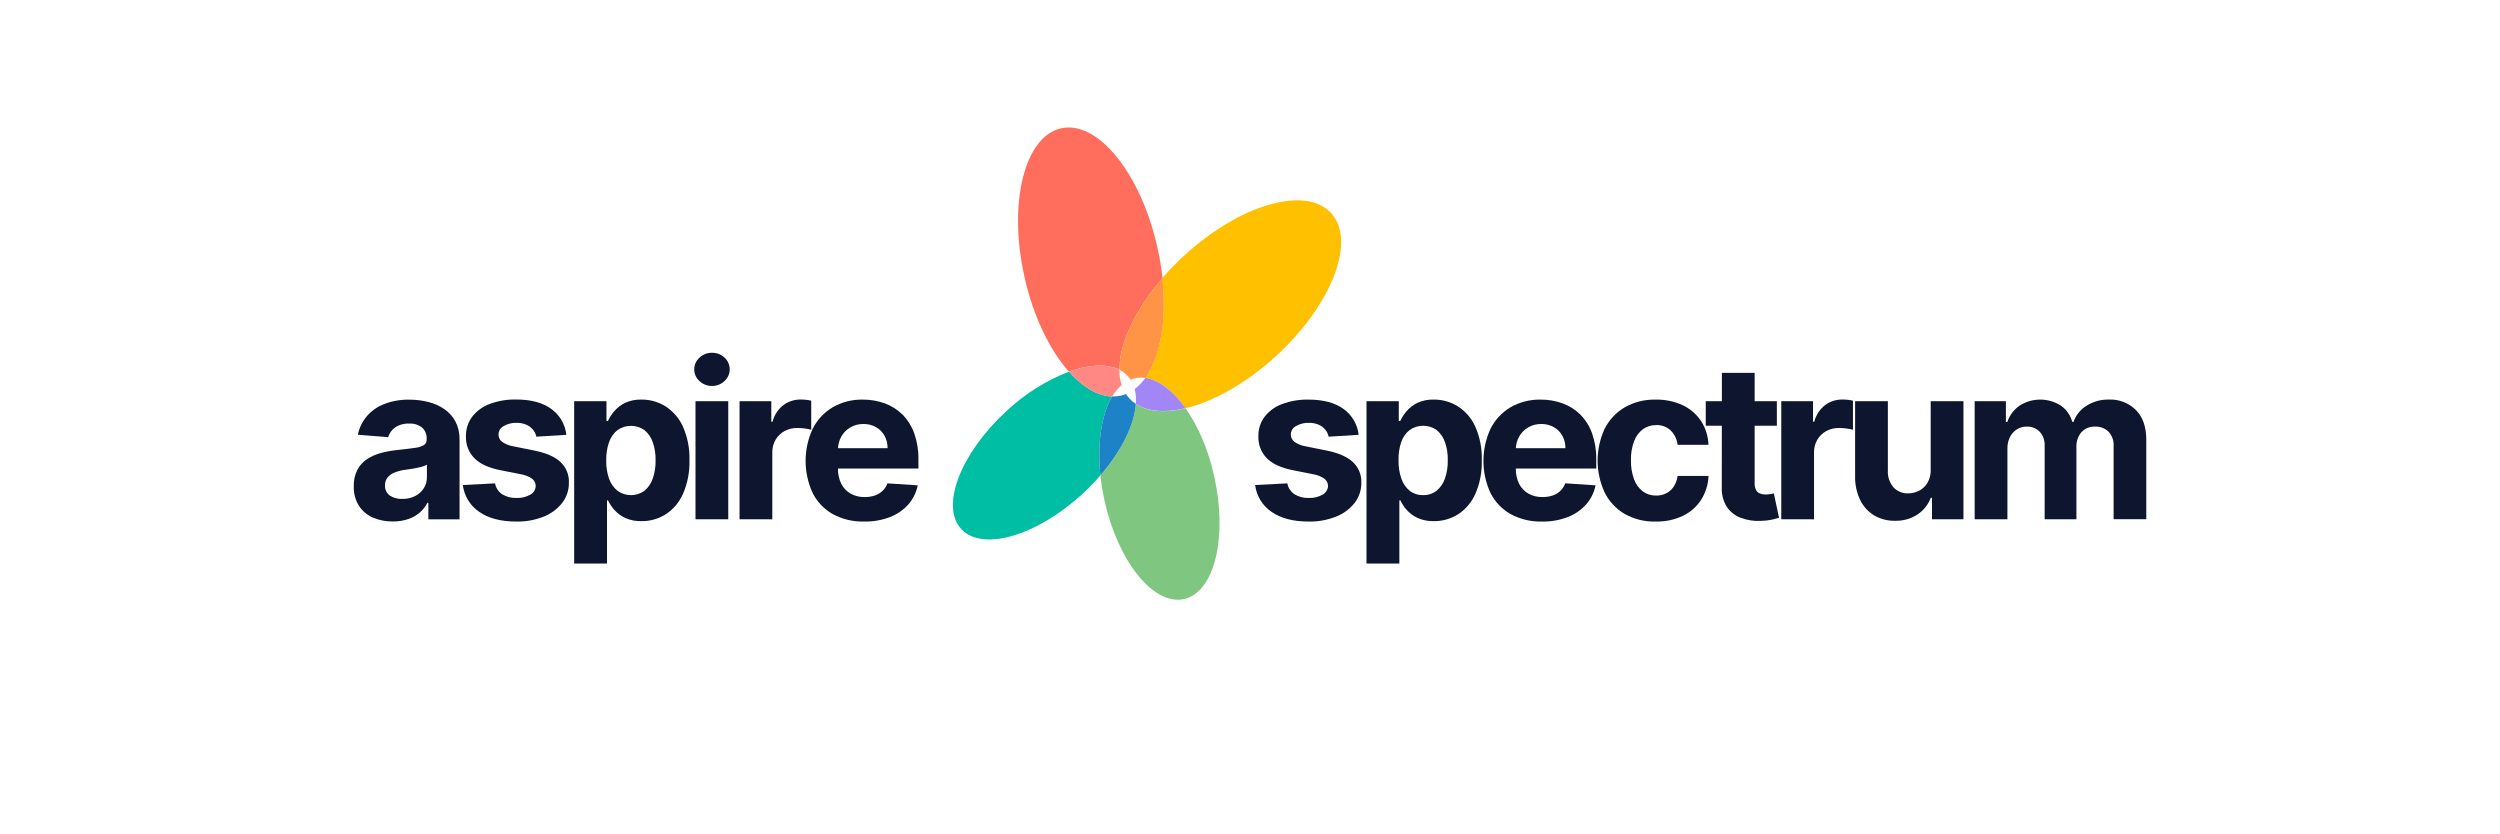
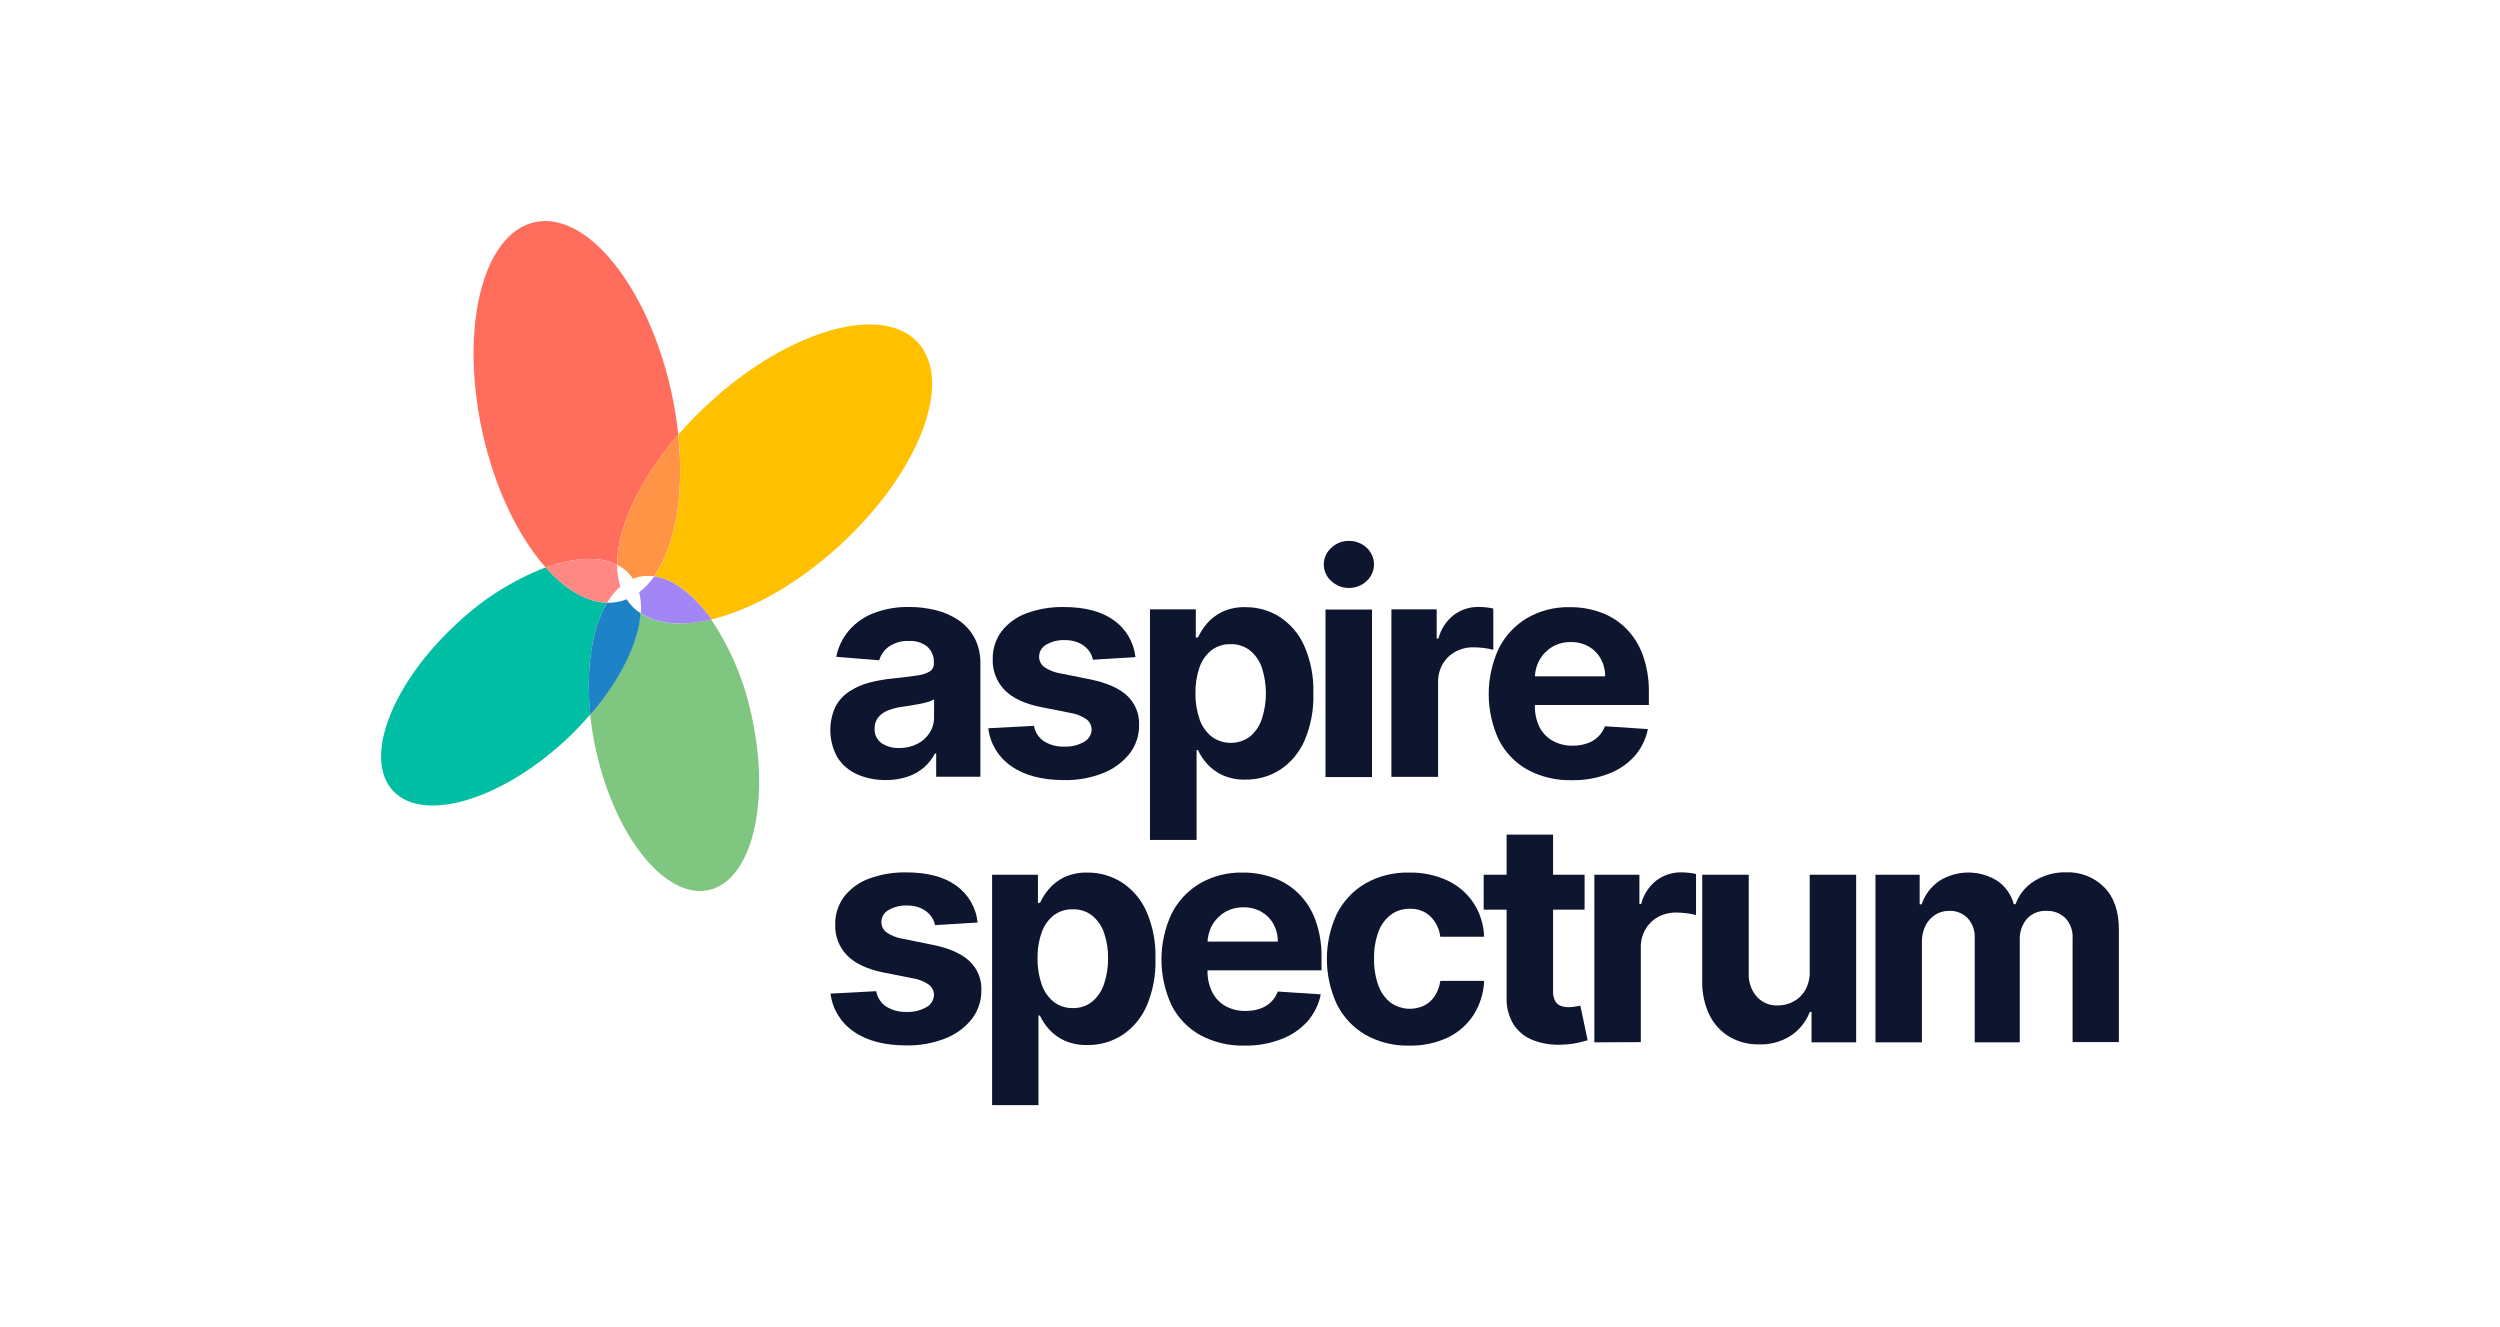
- <svg xmlns="http://www.w3.org/2000/svg" id="Layer_1" data-name="Layer 1" viewBox="0 0 900 300">
+ <svg xmlns="http://www.w3.org/2000/svg" id="Layer_1" data-name="Layer 1" viewBox="0 0 565.54 300">
  <defs>
-     <style>.cls-1{fill:#0d152f;}.cls-2{fill:#ff6e5c;}.cls-3{fill:#ffc000;}.cls-4{fill:#ff9446;}.cls-5{fill:#00bea4;}.cls-6{fill:#ff8884;}.cls-7{fill:#7fc680;}.cls-8{fill:#a386f6;}.cls-9{fill:#1d83c6;}</style>
+     <style>.cls-1{fill:#ff6e5c;}.cls-2{fill:#ffc000;}.cls-3{fill:#ff9446;}.cls-4{fill:#00bea4;}.cls-5{fill:#ff8884;}.cls-6{fill:#7fc680;}.cls-7{fill:#a386f6;}.cls-8{fill:#1d83c6;}.cls-9{fill:#0d152f;}</style>
  </defs>
-   <path class="cls-1" d="M141.45,187.73a17.57,17.57,0,0,1-7.25-1.42,11.39,11.39,0,0,1-5-4.24,12.5,12.5,0,0,1-1.84-7,12.35,12.35,0,0,1,1.3-5.95,10.5,10.5,0,0,1,3.54-3.88,17.12,17.12,0,0,1,5.11-2.21,38.93,38.93,0,0,1,6-1.06c2.47-.25,4.46-.5,6-.73a8.34,8.34,0,0,0,3.29-1,2.3,2.3,0,0,0,1-2V158a5.14,5.14,0,0,0-1.64-4.07,6.89,6.89,0,0,0-4.67-1.44,8.3,8.3,0,0,0-5.06,1.4,6.5,6.5,0,0,0-2.49,3.5l-10.91-.89a14.82,14.82,0,0,1,3.27-6.71,15.79,15.79,0,0,1,6.29-4.37,24,24,0,0,1,9-1.54,27.46,27.46,0,0,1,6.79.83,17.93,17.93,0,0,1,5.79,2.58,12.56,12.56,0,0,1,4,4.47,13.56,13.56,0,0,1,1.47,6.52v28.67H154.21V181h-.33a11.84,11.84,0,0,1-2.74,3.5,12.4,12.4,0,0,1-4.12,2.35A16.9,16.9,0,0,1,141.45,187.73Zm3.38-8.13a9.8,9.8,0,0,0,4.59-1,8,8,0,0,0,3.13-2.81,7.25,7.25,0,0,0,1.14-4v-4.52a5.87,5.87,0,0,1-1.51.65,21.15,21.15,0,0,1-2.15.53c-.79.16-1.58.3-2.38.42l-2.16.31a15,15,0,0,0-3.62,1,5.85,5.85,0,0,0-2.41,1.79,4.45,4.45,0,0,0-.86,2.78,4.23,4.23,0,0,0,1.76,3.67A7.48,7.48,0,0,0,144.83,179.6Z" />
-   <path class="cls-1" d="M203.88,156.54l-10.8.66a5.63,5.63,0,0,0-1.19-2.5,6.54,6.54,0,0,0-2.39-1.8,8.48,8.48,0,0,0-3.53-.68,8.81,8.81,0,0,0-4.63,1.15,3.48,3.48,0,0,0-1.88,3.06,3.28,3.28,0,0,0,1.22,2.57,9.59,9.59,0,0,0,4.18,1.69l7.69,1.55q6.21,1.27,9.25,4.1a9.63,9.63,0,0,1,3,7.42,11.57,11.57,0,0,1-2.45,7.33A15.89,15.89,0,0,1,195.7,186a25.33,25.33,0,0,1-9.79,1.76q-8.44,0-13.44-3.53a13.62,13.62,0,0,1-5.85-9.62l11.6-.6a5.91,5.91,0,0,0,2.54,3.91,9.14,9.14,0,0,0,5.18,1.34,9.25,9.25,0,0,0,5-1.2,3.66,3.66,0,0,0,1.92-3.11,3.31,3.31,0,0,0-1.36-2.65,9.88,9.88,0,0,0-4.09-1.59L180,169.24q-6.22-1.25-9.26-4.31a10.7,10.7,0,0,1-3-7.84A11.41,11.41,0,0,1,170,150a14.14,14.14,0,0,1,6.28-4.57,25.81,25.81,0,0,1,9.51-1.61q8.05,0,12.69,3.41A13.19,13.19,0,0,1,203.88,156.54Z" />
-   <path class="cls-1" d="M206.7,202.88V144.42h11.63v7.14h.52a15.53,15.53,0,0,1,2.26-3.5,11.81,11.81,0,0,1,3.87-3,13.14,13.14,0,0,1,6-1.21,16.08,16.08,0,0,1,8.58,2.42,17,17,0,0,1,6.28,7.28,27.85,27.85,0,0,1,2.36,12.17,28.29,28.29,0,0,1-2.29,12,17,17,0,0,1-6.2,7.39,15.91,15.91,0,0,1-8.76,2.5,13.5,13.5,0,0,1-5.83-1.13,11.89,11.89,0,0,1-3.91-2.87,14.21,14.21,0,0,1-2.33-3.5h-.36v22.76Zm11.54-37.21a19,19,0,0,0,1,6.62,9.86,9.86,0,0,0,3.05,4.39,8.29,8.29,0,0,0,9.72,0,10,10,0,0,0,3-4.43,19,19,0,0,0,1-6.55,18.82,18.82,0,0,0-1-6.47,9.65,9.65,0,0,0-3-4.38,8.46,8.46,0,0,0-9.75,0,9.52,9.52,0,0,0-3,4.32A18.69,18.69,0,0,0,218.24,165.67Z" />
-   <path class="cls-1" d="M256.33,138.94a6.42,6.42,0,0,1-4.51-1.75,5.51,5.51,0,0,1-1.89-4.21,5.58,5.58,0,0,1,1.89-4.22A6.34,6.34,0,0,1,256.3,127a6.42,6.42,0,0,1,4.53,1.74,5.69,5.69,0,0,1,0,8.43A6.36,6.36,0,0,1,256.33,138.94Zm-5.95,48V144.42h11.79v42.51Z" />
-   <path class="cls-1" d="M266.24,186.93V144.42h11.43v7.41h.44a11.11,11.11,0,0,1,3.91-6,10.33,10.33,0,0,1,6.31-2,16.33,16.33,0,0,1,1.91.11,13,13,0,0,1,1.8.3v10.47a15,15,0,0,0-2.3-.45,20.45,20.45,0,0,0-2.69-.19,9.42,9.42,0,0,0-4.63,1.12,8.34,8.34,0,0,0-3.21,3.11,8.82,8.82,0,0,0-1.18,4.6v24.05Z" />
-   <path class="cls-1" d="M311.11,187.76a22.57,22.57,0,0,1-11.28-2.67,18.12,18.12,0,0,1-7.26-7.58,27.57,27.57,0,0,1,0-23.16,18.85,18.85,0,0,1,7.18-7.72,20.89,20.89,0,0,1,10.89-2.77,22.4,22.4,0,0,1,7.85,1.35,17.61,17.61,0,0,1,6.37,4,18.54,18.54,0,0,1,4.25,6.74,27.09,27.09,0,0,1,1.52,9.48v3.24h-35.9v-7.31h24.8a9,9,0,0,0-1.11-4.51,8,8,0,0,0-3.06-3.08,8.89,8.89,0,0,0-4.52-1.13,9.09,9.09,0,0,0-4.75,1.24,8.76,8.76,0,0,0-3.22,3.29,9.36,9.36,0,0,0-1.2,4.58v6.95a11.87,11.87,0,0,0,1.18,5.45,8.4,8.4,0,0,0,3.34,3.54,10,10,0,0,0,5.12,1.25,11.14,11.14,0,0,0,3.6-.55,7.59,7.59,0,0,0,2.79-1.66,7.13,7.13,0,0,0,1.77-2.72l10.91.72A14.86,14.86,0,0,1,327,181.6a17.08,17.08,0,0,1-6.59,4.54A24.77,24.77,0,0,1,311.11,187.76Z" />
-   <path class="cls-1" d="M489.11,156.54l-10.8.66a5.63,5.63,0,0,0-1.19-2.5,6.37,6.37,0,0,0-2.39-1.8,8.45,8.45,0,0,0-3.53-.68,8.74,8.74,0,0,0-4.62,1.15,3.46,3.46,0,0,0-1.88,3.06,3.27,3.27,0,0,0,1.21,2.57,9.7,9.7,0,0,0,4.18,1.69l7.7,1.55q6.19,1.27,9.24,4.1a9.64,9.64,0,0,1,3.05,7.42,11.63,11.63,0,0,1-2.45,7.33,15.93,15.93,0,0,1-6.7,4.91,25.25,25.25,0,0,1-9.78,1.76q-8.44,0-13.44-3.53a13.64,13.64,0,0,1-5.86-9.62l11.6-.6a5.89,5.89,0,0,0,2.55,3.91,9.11,9.11,0,0,0,5.17,1.34,9.23,9.23,0,0,0,5-1.2,3.66,3.66,0,0,0,1.92-3.11,3.33,3.33,0,0,0-1.35-2.65,9.94,9.94,0,0,0-4.1-1.59l-7.36-1.47q-6.22-1.25-9.26-4.31a10.7,10.7,0,0,1-3-7.84,11.35,11.35,0,0,1,2.23-7.05,14.08,14.08,0,0,1,6.28-4.57,25.73,25.73,0,0,1,9.51-1.61q8.06,0,12.69,3.41A13.18,13.18,0,0,1,489.11,156.54Z" />
-   <path class="cls-1" d="M491.94,202.88V144.42h11.62v7.14h.53a15.47,15.47,0,0,1,2.25-3.5,11.85,11.85,0,0,1,3.88-3,13.07,13.07,0,0,1,6-1.21,16.08,16.08,0,0,1,8.58,2.42,17,17,0,0,1,6.29,7.28,27.85,27.85,0,0,1,2.35,12.17,28.29,28.29,0,0,1-2.28,12,17.09,17.09,0,0,1-6.2,7.39,16,16,0,0,1-8.76,2.5,13.47,13.47,0,0,1-5.83-1.13,11.93,11.93,0,0,1-3.92-2.87,14.16,14.16,0,0,1-2.32-3.5h-.36v22.76Zm11.54-37.21a19,19,0,0,0,1,6.62,9.84,9.84,0,0,0,3,4.39,7.64,7.64,0,0,0,4.85,1.56,7.56,7.56,0,0,0,4.87-1.59,9.8,9.8,0,0,0,3-4.43,19,19,0,0,0,1-6.55,18.57,18.57,0,0,0-1-6.47,9.64,9.64,0,0,0-3-4.38,8.48,8.48,0,0,0-9.76,0,9.43,9.43,0,0,0-3,4.32A18.69,18.69,0,0,0,503.48,165.67Z" />
-   <path class="cls-1" d="M555.14,187.76a22.52,22.52,0,0,1-11.28-2.67,18.09,18.09,0,0,1-7.27-7.58,27.57,27.57,0,0,1,0-23.16,18.85,18.85,0,0,1,7.18-7.72,20.93,20.93,0,0,1,10.9-2.77,22.34,22.34,0,0,1,7.84,1.35,17.61,17.61,0,0,1,6.37,4,18.41,18.41,0,0,1,4.25,6.74,27.09,27.09,0,0,1,1.52,9.48v3.24h-35.9v-7.31h24.8a9,9,0,0,0-1.11-4.51,7.88,7.88,0,0,0-3.06-3.08,8.87,8.87,0,0,0-4.52-1.13,9.12,9.12,0,0,0-4.75,1.24,8.84,8.84,0,0,0-3.22,3.29,9.25,9.25,0,0,0-1.19,4.58v6.95a11.87,11.87,0,0,0,1.17,5.45,8.46,8.46,0,0,0,3.34,3.54,10,10,0,0,0,5.12,1.25,11.14,11.14,0,0,0,3.6-.55,7.51,7.51,0,0,0,2.79-1.66A7.27,7.27,0,0,0,563.5,174l10.9.72A14.77,14.77,0,0,1,571,181.6a17,17,0,0,1-6.59,4.54A24.72,24.72,0,0,1,555.14,187.76Z" />
-   <path class="cls-1" d="M596.08,187.76A21.57,21.57,0,0,1,584.86,185a18.44,18.44,0,0,1-7.2-7.74,27.25,27.25,0,0,1,0-22.87,18.75,18.75,0,0,1,7.21-7.73A21.43,21.43,0,0,1,596,143.86a22.24,22.24,0,0,1,9.74,2,16.32,16.32,0,0,1,6.62,5.68,16.62,16.62,0,0,1,2.68,8.58H603.94a8.73,8.73,0,0,0-2.47-5.14,7.22,7.22,0,0,0-5.25-1.95,7.91,7.91,0,0,0-4.77,1.48,9.53,9.53,0,0,0-3.17,4.31,18.24,18.24,0,0,0-1.14,6.83,19.07,19.07,0,0,0,1.12,6.92,9.61,9.61,0,0,0,3.17,4.35,7.89,7.89,0,0,0,4.79,1.49,7.77,7.77,0,0,0,3.64-.83,7.08,7.08,0,0,0,2.69-2.42,9.21,9.21,0,0,0,1.39-3.83h11.13a17.38,17.38,0,0,1-2.64,8.57,16.19,16.19,0,0,1-6.52,5.77A21.79,21.79,0,0,1,596.08,187.76Z" />
-   <path class="cls-1" d="M639.67,144.42v8.85h-25.6v-8.85Zm-19.79-10.19h11.79v39.64a5.3,5.3,0,0,0,.5,2.53,2.72,2.72,0,0,0,1.4,1.26,5.61,5.61,0,0,0,2.09.36,9.32,9.32,0,0,0,1.66-.15l1.27-.24,1.86,8.78c-.59.18-1.42.4-2.49.65a20.36,20.36,0,0,1-3.91.45,17.82,17.82,0,0,1-7.46-1.13,10.45,10.45,0,0,1-5-4,12.37,12.37,0,0,1-1.75-6.92Z" />
-   <path class="cls-1" d="M641.26,186.93V144.42h11.43v7.41h.44a11.11,11.11,0,0,1,3.91-6,10.33,10.33,0,0,1,6.31-2,16.33,16.33,0,0,1,1.91.11,13,13,0,0,1,1.8.3v10.47a15,15,0,0,0-2.3-.45,20.42,20.42,0,0,0-2.68-.19,9.4,9.4,0,0,0-4.64,1.12,8.34,8.34,0,0,0-3.21,3.11,8.82,8.82,0,0,0-1.18,4.6v24.05Z" />
-   <path class="cls-1" d="M695.05,168.83V144.42h11.79v42.51H695.52v-7.72h-.44a12.6,12.6,0,0,1-4.78,6,14.11,14.11,0,0,1-8.12,2.27,14.35,14.35,0,0,1-7.5-1.94,13.23,13.23,0,0,1-5-5.51,18.93,18.93,0,0,1-1.84-8.55V144.42h11.79v25a8.58,8.58,0,0,0,2,6,6.87,6.87,0,0,0,5.34,2.19,8.47,8.47,0,0,0,4-1,7.64,7.64,0,0,0,3-2.92A9,9,0,0,0,695.05,168.83Z" />
-   <path class="cls-1" d="M710.88,186.93V144.42h11.24v7.5h.5a11.76,11.76,0,0,1,4.43-5.9,13.81,13.81,0,0,1,14.86,0,10.29,10.29,0,0,1,4.1,5.88h.44a11.38,11.38,0,0,1,4.72-5.86,14.7,14.7,0,0,1,8.1-2.2,13,13,0,0,1,9.67,3.78q3.72,3.78,3.72,10.7v28.59H760.9V160.66a7,7,0,0,0-1.88-5.31,6.61,6.61,0,0,0-4.71-1.77,6.36,6.36,0,0,0-5,2,7.79,7.79,0,0,0-1.8,5.36v26H736.07V160.42a6.9,6.9,0,0,0-1.78-5,6.25,6.25,0,0,0-4.7-1.85,6.5,6.5,0,0,0-3.52,1,6.93,6.93,0,0,0-2.48,2.74,8.77,8.77,0,0,0-.92,4.11v25.52Z" />
-   <path class="cls-2" d="M403,133.12c-.08-9.28,5.56-21.52,15.5-33A96.29,96.29,0,0,0,416.64,89C410.71,62.4,395.19,43.24,382,46.19S362.86,73.07,368.8,99.66c3.18,14.29,9.14,26.42,16,34.14C392,131.2,398.49,130.85,403,133.12Z" />
-   <path class="cls-3" d="M412.31,136.06c5,.69,10.07,4.67,14.49,10.92,10.05-2.41,21.87-9,32.65-18.87,20.06-18.43,28.9-41.45,19.74-51.42s-32.84-3.1-52.9,15.33a97.14,97.14,0,0,0-7.84,8.07C420,115.22,417.67,128.48,412.31,136.06Z" />
-   <path class="cls-4" d="M403,133.12a10.53,10.53,0,0,1,3,2.26,10.23,10.23,0,0,1,1,1.3,10.08,10.08,0,0,1,5.34-.62c5.36-7.58,7.73-20.84,6.14-36C408.51,111.6,402.87,123.84,403,133.12Z" />
-   <path class="cls-5" d="M400.4,142.74c-5.22-.13-10.64-3.39-15.58-8.94A69.28,69.28,0,0,0,362.31,148c-16.55,15.21-23.84,34.21-16.28,42.43s27.1,2.57,43.66-12.64a80.63,80.63,0,0,0,6.46-6.67C394.93,159.48,396.56,149.15,400.4,142.74Z" />
-   <path class="cls-6" d="M400.4,142.74a16.49,16.49,0,0,1,3.39-4.12,17.91,17.91,0,0,1-.84-5.5c-4.46-2.27-10.94-1.92-18.13.68C389.76,139.35,395.18,142.61,400.4,142.74Z" />
-   <path class="cls-7" d="M426.8,147c-7.24,1.73-13.54,1.3-17.9-1.57-.51,7.45-5.08,16.86-12.75,25.74a81.34,81.34,0,0,0,1.5,9.17c4.89,21.94,17.7,37.75,28.61,35.32s15.77-22.19,10.87-44.13C435,161.77,431.23,153.24,426.8,147Z" />
-   <path class="cls-8" d="M412.31,136.06a18.48,18.48,0,0,1-3.83,4,16.66,16.66,0,0,1,.42,5.32c4.36,2.87,10.66,3.3,17.9,1.57C422.38,140.73,417.27,136.75,412.31,136.06Z" />
-   <path class="cls-9" d="M408.9,145.41a12.72,12.72,0,0,1-2.35-2,13.12,13.12,0,0,1-1.21-1.57,11.12,11.12,0,0,1-1.88.6,12.6,12.6,0,0,1-3.06.28c-3.84,6.41-5.47,16.74-4.25,28.41C403.82,162.27,408.39,152.86,408.9,145.41Z" />
+   <path class="cls-1" d="M139.61,127.77c-.07-8.28,5-19.19,13.82-29.45a85.93,85.93,0,0,0-1.61-9.9c-5.29-23.7-19.13-40.78-30.9-38.15s-17,24-11.76,47.67c2.84,12.73,8.16,23.55,14.29,30.44C129.86,126.06,135.63,125.75,139.61,127.77Z" />
+   <path class="cls-2" d="M148,130.39c4.42.61,9,4.16,12.92,9.73,9-2.14,19.51-8,29.12-16.82,17.88-16.43,25.75-36.95,17.59-45.83s-29.28-2.78-47.16,13.65a88.86,88.86,0,0,0-7,7.2C154.84,111.81,152.74,123.63,148,130.39Z" />
+   <path class="cls-3" d="M139.61,127.77a9.41,9.41,0,0,1,2.7,2,9.81,9.81,0,0,1,.89,1.15,9.36,9.36,0,0,1,1.39-.44,9.48,9.48,0,0,1,3.36-.11c4.79-6.76,6.89-18.58,5.48-32.07C144.57,108.58,139.54,119.49,139.61,127.77Z" />
+   <path class="cls-4" d="M137.34,136.34c-4.65-.11-9.48-3-13.89-8a61.49,61.49,0,0,0-20.06,12.68c-14.76,13.56-21.26,30.49-14.52,37.83s24.16,2.29,38.92-11.27a72.88,72.88,0,0,0,5.76-6C132.46,151.27,133.91,142.05,137.34,136.34Z" />
+   <path class="cls-5" d="M137.34,136.34a14.64,14.64,0,0,1,3-3.67,16.29,16.29,0,0,1-.75-4.9c-4-2-9.75-1.71-16.16.61C127.86,133.32,132.69,136.23,137.34,136.34Z" />
+   <path class="cls-6" d="M160.87,140.12c-6.45,1.54-12.07,1.16-16-1.4-.45,6.65-4.53,15-11.37,22.95a72,72,0,0,0,1.34,8.17c4.36,19.57,15.78,33.66,25.5,31.5s14.06-19.79,9.7-39.35A61.83,61.83,0,0,0,160.87,140.12Z" />
+   <path class="cls-7" d="M148,130.39a16.29,16.29,0,0,1-3.41,3.59,14.57,14.57,0,0,1,.38,4.74c3.88,2.56,9.5,2.94,16,1.4C156.93,134.55,152.37,131,148,130.39Z" />
+   <path class="cls-8" d="M144.92,138.72a10.22,10.22,0,0,1-3.17-3.16,10,10,0,0,1-1.69.53,10.41,10.41,0,0,1-2.72.25c-3.43,5.71-4.88,14.93-3.79,25.33C140.39,153.75,144.47,145.37,144.92,138.72Z" />
+   <path class="cls-9" d="M200.42,176.46a15.66,15.66,0,0,1-6.47-1.27,10.21,10.21,0,0,1-4.47-3.78,12.69,12.69,0,0,1-.49-11.56,9.45,9.45,0,0,1,3.16-3.45,15.44,15.44,0,0,1,4.56-2,34.63,34.63,0,0,1,5.36-.93c2.21-.23,4-.45,5.33-.66a7.41,7.41,0,0,0,2.94-.92,2.06,2.06,0,0,0,.91-1.83v-.15a4.54,4.54,0,0,0-1.47-3.62,6.09,6.09,0,0,0-4.16-1.29,7.4,7.4,0,0,0-4.51,1.25,5.82,5.82,0,0,0-2.22,3.12l-9.72-.79a13.2,13.2,0,0,1,2.91-6,14,14,0,0,1,5.61-3.9,21.38,21.38,0,0,1,8-1.37,24.07,24.07,0,0,1,6.06.74,15.92,15.92,0,0,1,5.16,2.29,11.32,11.32,0,0,1,3.57,4,12.13,12.13,0,0,1,1.3,5.81v25.56h-10v-5.25h-.29a10.65,10.65,0,0,1-2.44,3.12,11.06,11.06,0,0,1-3.68,2.1A15,15,0,0,1,200.42,176.46Zm3-7.25a8.75,8.75,0,0,0,4.1-.93,7.12,7.12,0,0,0,2.78-2.51,6.42,6.42,0,0,0,1-3.57v-4a5.84,5.84,0,0,1-1.35.58c-.57.17-1.2.32-1.91.46s-1.42.27-2.12.37l-1.93.29a13.19,13.19,0,0,0-3.23.86,5.34,5.34,0,0,0-2.15,1.59,4,4,0,0,0-.76,2.48,3.78,3.78,0,0,0,1.56,3.27A6.7,6.7,0,0,0,203.43,169.21Z" />
+   <path class="cls-9" d="M256.86,148.65l-9.62.59a5.17,5.17,0,0,0-1.06-2.23A6,6,0,0,0,244,145.4a7.57,7.57,0,0,0-3.15-.6,7.82,7.82,0,0,0-4.12,1,3.12,3.12,0,0,0-1.67,2.73,2.94,2.94,0,0,0,1.08,2.3,8.76,8.76,0,0,0,3.73,1.5l6.86,1.38q5.52,1.14,8.24,3.66a8.57,8.57,0,0,1,2.71,6.61,10.35,10.35,0,0,1-2.18,6.54,14.34,14.34,0,0,1-6,4.38,22.76,22.76,0,0,1-8.72,1.57q-7.53,0-12-3.15a12.17,12.17,0,0,1-5.22-8.58l10.34-.54a5.26,5.26,0,0,0,2.27,3.49,8.14,8.14,0,0,0,4.61,1.2,8.23,8.23,0,0,0,4.45-1.07,3.28,3.28,0,0,0,1.72-2.78,3,3,0,0,0-1.21-2.36,8.94,8.94,0,0,0-3.65-1.42l-6.57-1.3q-5.55-1.11-8.25-3.85a9.55,9.55,0,0,1-2.7-7,10.19,10.19,0,0,1,2-6.29,12.63,12.63,0,0,1,5.61-4.07,23,23,0,0,1,8.47-1.43q7.18,0,11.32,3A11.76,11.76,0,0,1,256.86,148.65Z" />
+   <path class="cls-9" d="M260.14,190V137.84h10.37v6.37H271a13.88,13.88,0,0,1,2-3.12,10.68,10.68,0,0,1,3.45-2.67,11.86,11.86,0,0,1,5.32-1.07,14.32,14.32,0,0,1,7.65,2.16A15.05,15.05,0,0,1,295,146a24.76,24.76,0,0,1,2.1,10.84,25.12,25.12,0,0,1-2,10.7,15.22,15.22,0,0,1-5.52,6.59,14.2,14.2,0,0,1-7.81,2.23,12.15,12.15,0,0,1-5.2-1,10.66,10.66,0,0,1-3.49-2.55,12.29,12.29,0,0,1-2.07-3.13h-.32V190Zm10.29-33.17a17,17,0,0,0,.94,5.9,8.66,8.66,0,0,0,2.72,3.91,7.35,7.35,0,0,0,8.66,0,8.82,8.82,0,0,0,2.7-4,18.68,18.68,0,0,0,0-11.61,8.59,8.59,0,0,0-2.69-3.9,6.8,6.8,0,0,0-4.37-1.41,6.93,6.93,0,0,0-4.33,1.36,8.59,8.59,0,0,0-2.7,3.85A16.77,16.77,0,0,0,270.43,156.79Z" />
+   <path class="cls-9" d="M305.16,133a5.69,5.69,0,0,1-4-1.56,5,5,0,0,1,0-7.51,5.61,5.61,0,0,1,4-1.57,5.73,5.73,0,0,1,4,1.55,5.09,5.09,0,0,1,0,7.52A5.67,5.67,0,0,1,305.16,133Zm-5.31,42.78v-37.9h10.52v37.9Z" />
+   <path class="cls-9" d="M314.76,175.74v-37.9H325v6.61h.4a9.84,9.84,0,0,1,3.48-5.34,9.15,9.15,0,0,1,5.62-1.81,14.69,14.69,0,0,1,1.7.1,10.55,10.55,0,0,1,1.61.27V147a14,14,0,0,0-2.05-.4,19.29,19.29,0,0,0-2.39-.17,8.4,8.4,0,0,0-4.14,1,7.39,7.39,0,0,0-2.86,2.77,7.92,7.92,0,0,0-1.05,4.1v21.44Z" />
+   <path class="cls-9" d="M355.57,176.49a20.1,20.1,0,0,1-10.06-2.39,16.05,16.05,0,0,1-6.47-6.76,24.59,24.59,0,0,1,0-20.64,16.75,16.75,0,0,1,6.4-6.88,18.55,18.55,0,0,1,9.71-2.47,20.07,20.07,0,0,1,7,1.2,15.61,15.61,0,0,1,5.67,3.59,16.22,16.22,0,0,1,3.79,6A23.91,23.91,0,0,1,373,156.6v2.88H341V153h22.11a8.09,8.09,0,0,0-1-4,7.24,7.24,0,0,0-2.73-2.76,8,8,0,0,0-4-1,8.13,8.13,0,0,0-4.23,1.09,7.93,7.93,0,0,0-2.87,2.94,8.29,8.29,0,0,0-1.06,4.08v6.2a10.56,10.56,0,0,0,1,4.86,7.44,7.44,0,0,0,3,3.16,9,9,0,0,0,4.56,1.11,9.91,9.91,0,0,0,3.21-.5,6.5,6.5,0,0,0,2.49-1.48,6.37,6.37,0,0,0,1.58-2.41l9.72.64a13.21,13.21,0,0,1-3,6.1,15.12,15.12,0,0,1-5.87,4A22.09,22.09,0,0,1,355.57,176.49Z" />
+   <path class="cls-9" d="M221.15,208.69l-9.63.59a5.06,5.06,0,0,0-1.06-2.23,5.7,5.7,0,0,0-2.13-1.6,7.41,7.41,0,0,0-3.15-.61,7.7,7.7,0,0,0-4.12,1,3.08,3.08,0,0,0-1.68,2.72,2.92,2.92,0,0,0,1.09,2.3,8.65,8.65,0,0,0,3.73,1.5l6.85,1.39q5.53,1.13,8.25,3.65A8.59,8.59,0,0,1,222,224a10.41,10.41,0,0,1-2.18,6.54,14.21,14.21,0,0,1-6,4.38,22.72,22.72,0,0,1-8.72,1.57q-7.53,0-12-3.15a12.17,12.17,0,0,1-5.22-8.57l10.34-.55a5.24,5.24,0,0,0,2.27,3.49,8.17,8.17,0,0,0,4.62,1.2,8.26,8.26,0,0,0,4.45-1.07,3.27,3.27,0,0,0,1.72-2.78,2.93,2.93,0,0,0-1.21-2.35,8.79,8.79,0,0,0-3.66-1.42L199.9,220q-5.55-1.11-8.25-3.85a9.51,9.51,0,0,1-2.71-7,10.21,10.21,0,0,1,2-6.3,12.62,12.62,0,0,1,5.6-4.07,23.06,23.06,0,0,1,8.48-1.43q7.19,0,11.31,3A11.7,11.7,0,0,1,221.15,208.69Z" />
+   <path class="cls-9" d="M224.43,250V197.88H234.8v6.37h.46a13.6,13.6,0,0,1,2-3.12,10.57,10.57,0,0,1,3.45-2.67,11.86,11.86,0,0,1,5.32-1.07,14.32,14.32,0,0,1,7.65,2.16,15.12,15.12,0,0,1,5.6,6.49,24.79,24.79,0,0,1,2.1,10.84,25.12,25.12,0,0,1-2,10.7,15.19,15.19,0,0,1-5.53,6.59A14.18,14.18,0,0,1,246,236.4a12,12,0,0,1-5.19-1,10.42,10.42,0,0,1-3.49-2.55,12.75,12.75,0,0,1-2.08-3.12h-.32V250Zm10.29-33.17a16.75,16.75,0,0,0,.94,5.9,8.65,8.65,0,0,0,2.71,3.91,6.81,6.81,0,0,0,4.32,1.4,6.7,6.7,0,0,0,4.34-1.42,8.76,8.76,0,0,0,2.71-4,17.09,17.09,0,0,0,.92-5.84,16.72,16.72,0,0,0-.91-5.77,8.67,8.67,0,0,0-2.69-3.9,6.82,6.82,0,0,0-4.37-1.41,6.93,6.93,0,0,0-4.33,1.36,8.44,8.44,0,0,0-2.7,3.85A16.54,16.54,0,0,0,234.72,216.83Z" />
+   <path class="cls-9" d="M281.54,236.53a20.16,20.16,0,0,1-10.05-2.38,16.1,16.1,0,0,1-6.48-6.77,24.59,24.59,0,0,1,0-20.64,16.75,16.75,0,0,1,6.4-6.88,18.58,18.58,0,0,1,9.72-2.47,20,20,0,0,1,7,1.2,15.78,15.78,0,0,1,5.68,3.59,16.24,16.24,0,0,1,3.78,6,23.85,23.85,0,0,1,1.36,8.45v2.88h-32V213h22.11a8,8,0,0,0-1-4,7.14,7.14,0,0,0-2.73-2.75,7.9,7.9,0,0,0-4-1,8.08,8.08,0,0,0-4.23,1.09,8,8,0,0,0-2.88,2.94,8.44,8.44,0,0,0-1.06,4.09v6.19a10.53,10.53,0,0,0,1.05,4.86,7.5,7.5,0,0,0,3,3.16,9,9,0,0,0,4.57,1.11,10,10,0,0,0,3.21-.49,6.76,6.76,0,0,0,2.49-1.48,6.61,6.61,0,0,0,1.58-2.42l9.72.64a13.24,13.24,0,0,1-3,6.11,15.17,15.17,0,0,1-5.88,4A21.9,21.9,0,0,1,281.54,236.53Z" />
+   <path class="cls-9" d="M318.82,236.53a19.27,19.27,0,0,1-10-2.48,16.58,16.58,0,0,1-6.42-6.9,24.34,24.34,0,0,1,0-20.4,16.74,16.74,0,0,1,6.43-6.88,19.09,19.09,0,0,1,9.92-2.48,19.78,19.78,0,0,1,8.69,1.8,14.48,14.48,0,0,1,5.89,5.06,14.86,14.86,0,0,1,2.4,7.65h-9.92a7.79,7.79,0,0,0-2.21-4.58,6.42,6.42,0,0,0-4.68-1.74,7,7,0,0,0-4.25,1.32,8.56,8.56,0,0,0-2.83,3.84,16.45,16.45,0,0,0-1,6.09,16.79,16.79,0,0,0,1,6.17,8.55,8.55,0,0,0,2.82,3.88,7.51,7.51,0,0,0,7.52.59,6.25,6.25,0,0,0,2.39-2.16,8.25,8.25,0,0,0,1.25-3.42h9.92a15.57,15.57,0,0,1-2.36,7.64,14.33,14.33,0,0,1-5.81,5.15A19.44,19.44,0,0,1,318.82,236.53Z" />
+   <path class="cls-9" d="M358.46,197.88v7.9H335.63v-7.9Zm-17.64-9.08h10.51v35.34a4.82,4.82,0,0,0,.44,2.26,2.43,2.43,0,0,0,1.25,1.12,5,5,0,0,0,1.86.32,7.35,7.35,0,0,0,1.48-.14l1.14-.2,1.65,7.82c-.53.16-1.27.36-2.22.58a18.68,18.68,0,0,1-3.48.41,15.92,15.92,0,0,1-6.65-1,9.25,9.25,0,0,1-4.43-3.6,11,11,0,0,1-1.55-6.17Z" />
+   <path class="cls-9" d="M360.67,235.79V197.88h10.19v6.62h.39a9.84,9.84,0,0,1,3.48-5.35,9.2,9.2,0,0,1,5.63-1.81,15,15,0,0,1,1.7.1,14.15,14.15,0,0,1,1.61.27V207a14.28,14.28,0,0,0-2.05-.4,19.44,19.44,0,0,0-2.4-.17,8.39,8.39,0,0,0-4.13,1,7.42,7.42,0,0,0-2.86,2.78,7.88,7.88,0,0,0-1.05,4.09v21.45Z" />
+   <path class="cls-9" d="M409.38,219.65V197.88h10.51v37.91H409.8V228.9h-.39a11.28,11.28,0,0,1-4.26,5.36,12.56,12.56,0,0,1-7.24,2,12.77,12.77,0,0,1-6.69-1.73,11.79,11.79,0,0,1-4.51-4.91,17,17,0,0,1-1.64-7.62V197.88h10.52v22.26a7.62,7.62,0,0,0,1.8,5.31,6.12,6.12,0,0,0,4.76,2,7.5,7.5,0,0,0,3.55-.88,6.69,6.69,0,0,0,2.68-2.6A8.09,8.09,0,0,0,409.38,219.65Z" />
+   <path class="cls-9" d="M424.26,235.79V197.88h10v6.69h.44a10.58,10.58,0,0,1,3.95-5.26,12.34,12.34,0,0,1,13.25,0,9.22,9.22,0,0,1,3.65,5.24h.4a10.12,10.12,0,0,1,4.2-5.22,13.05,13.05,0,0,1,7.22-2,11.58,11.58,0,0,1,8.63,3.37q3.32,3.36,3.32,9.54v25.49H468.85V212.37a6.2,6.2,0,0,0-1.68-4.74,5.9,5.9,0,0,0-4.19-1.58,5.69,5.69,0,0,0-4.47,1.81,7,7,0,0,0-1.61,4.78v23.15H446.71V212.15a6.17,6.17,0,0,0-1.59-4.45,5.54,5.54,0,0,0-4.18-1.65,5.75,5.75,0,0,0-3.15.88,6.13,6.13,0,0,0-2.2,2.44,7.78,7.78,0,0,0-.82,3.66v22.76Z" />
</svg>
